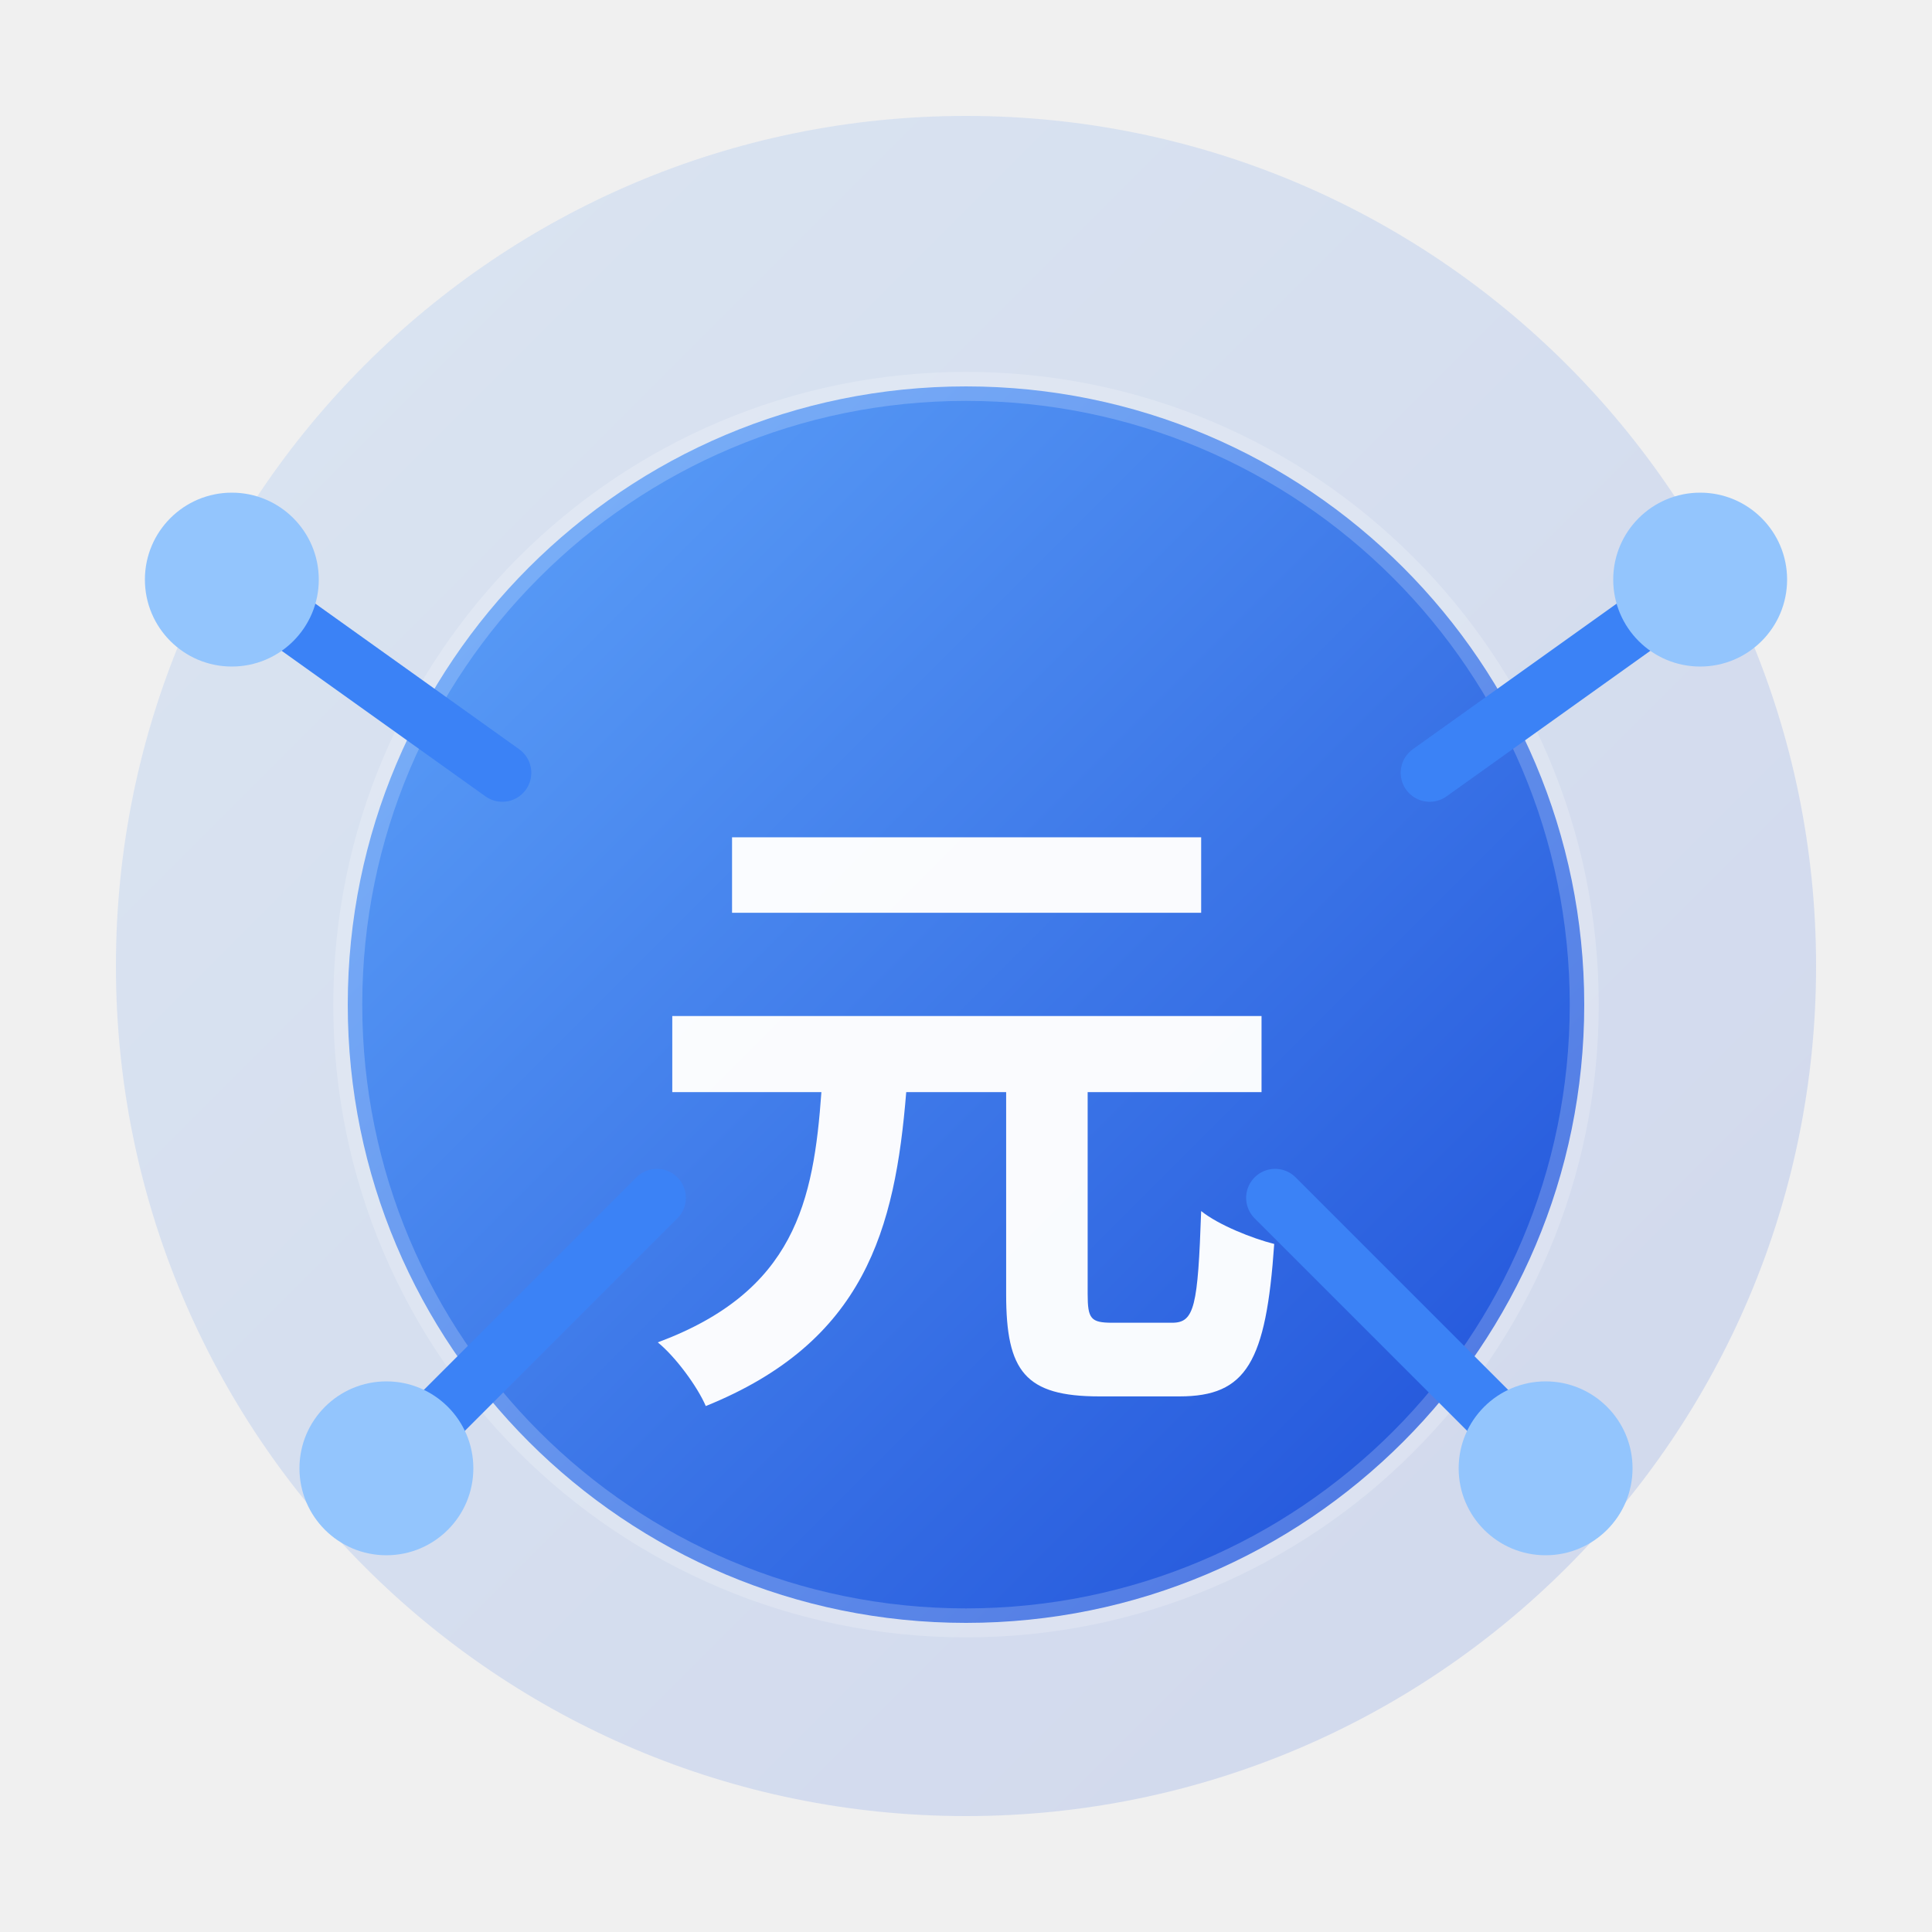
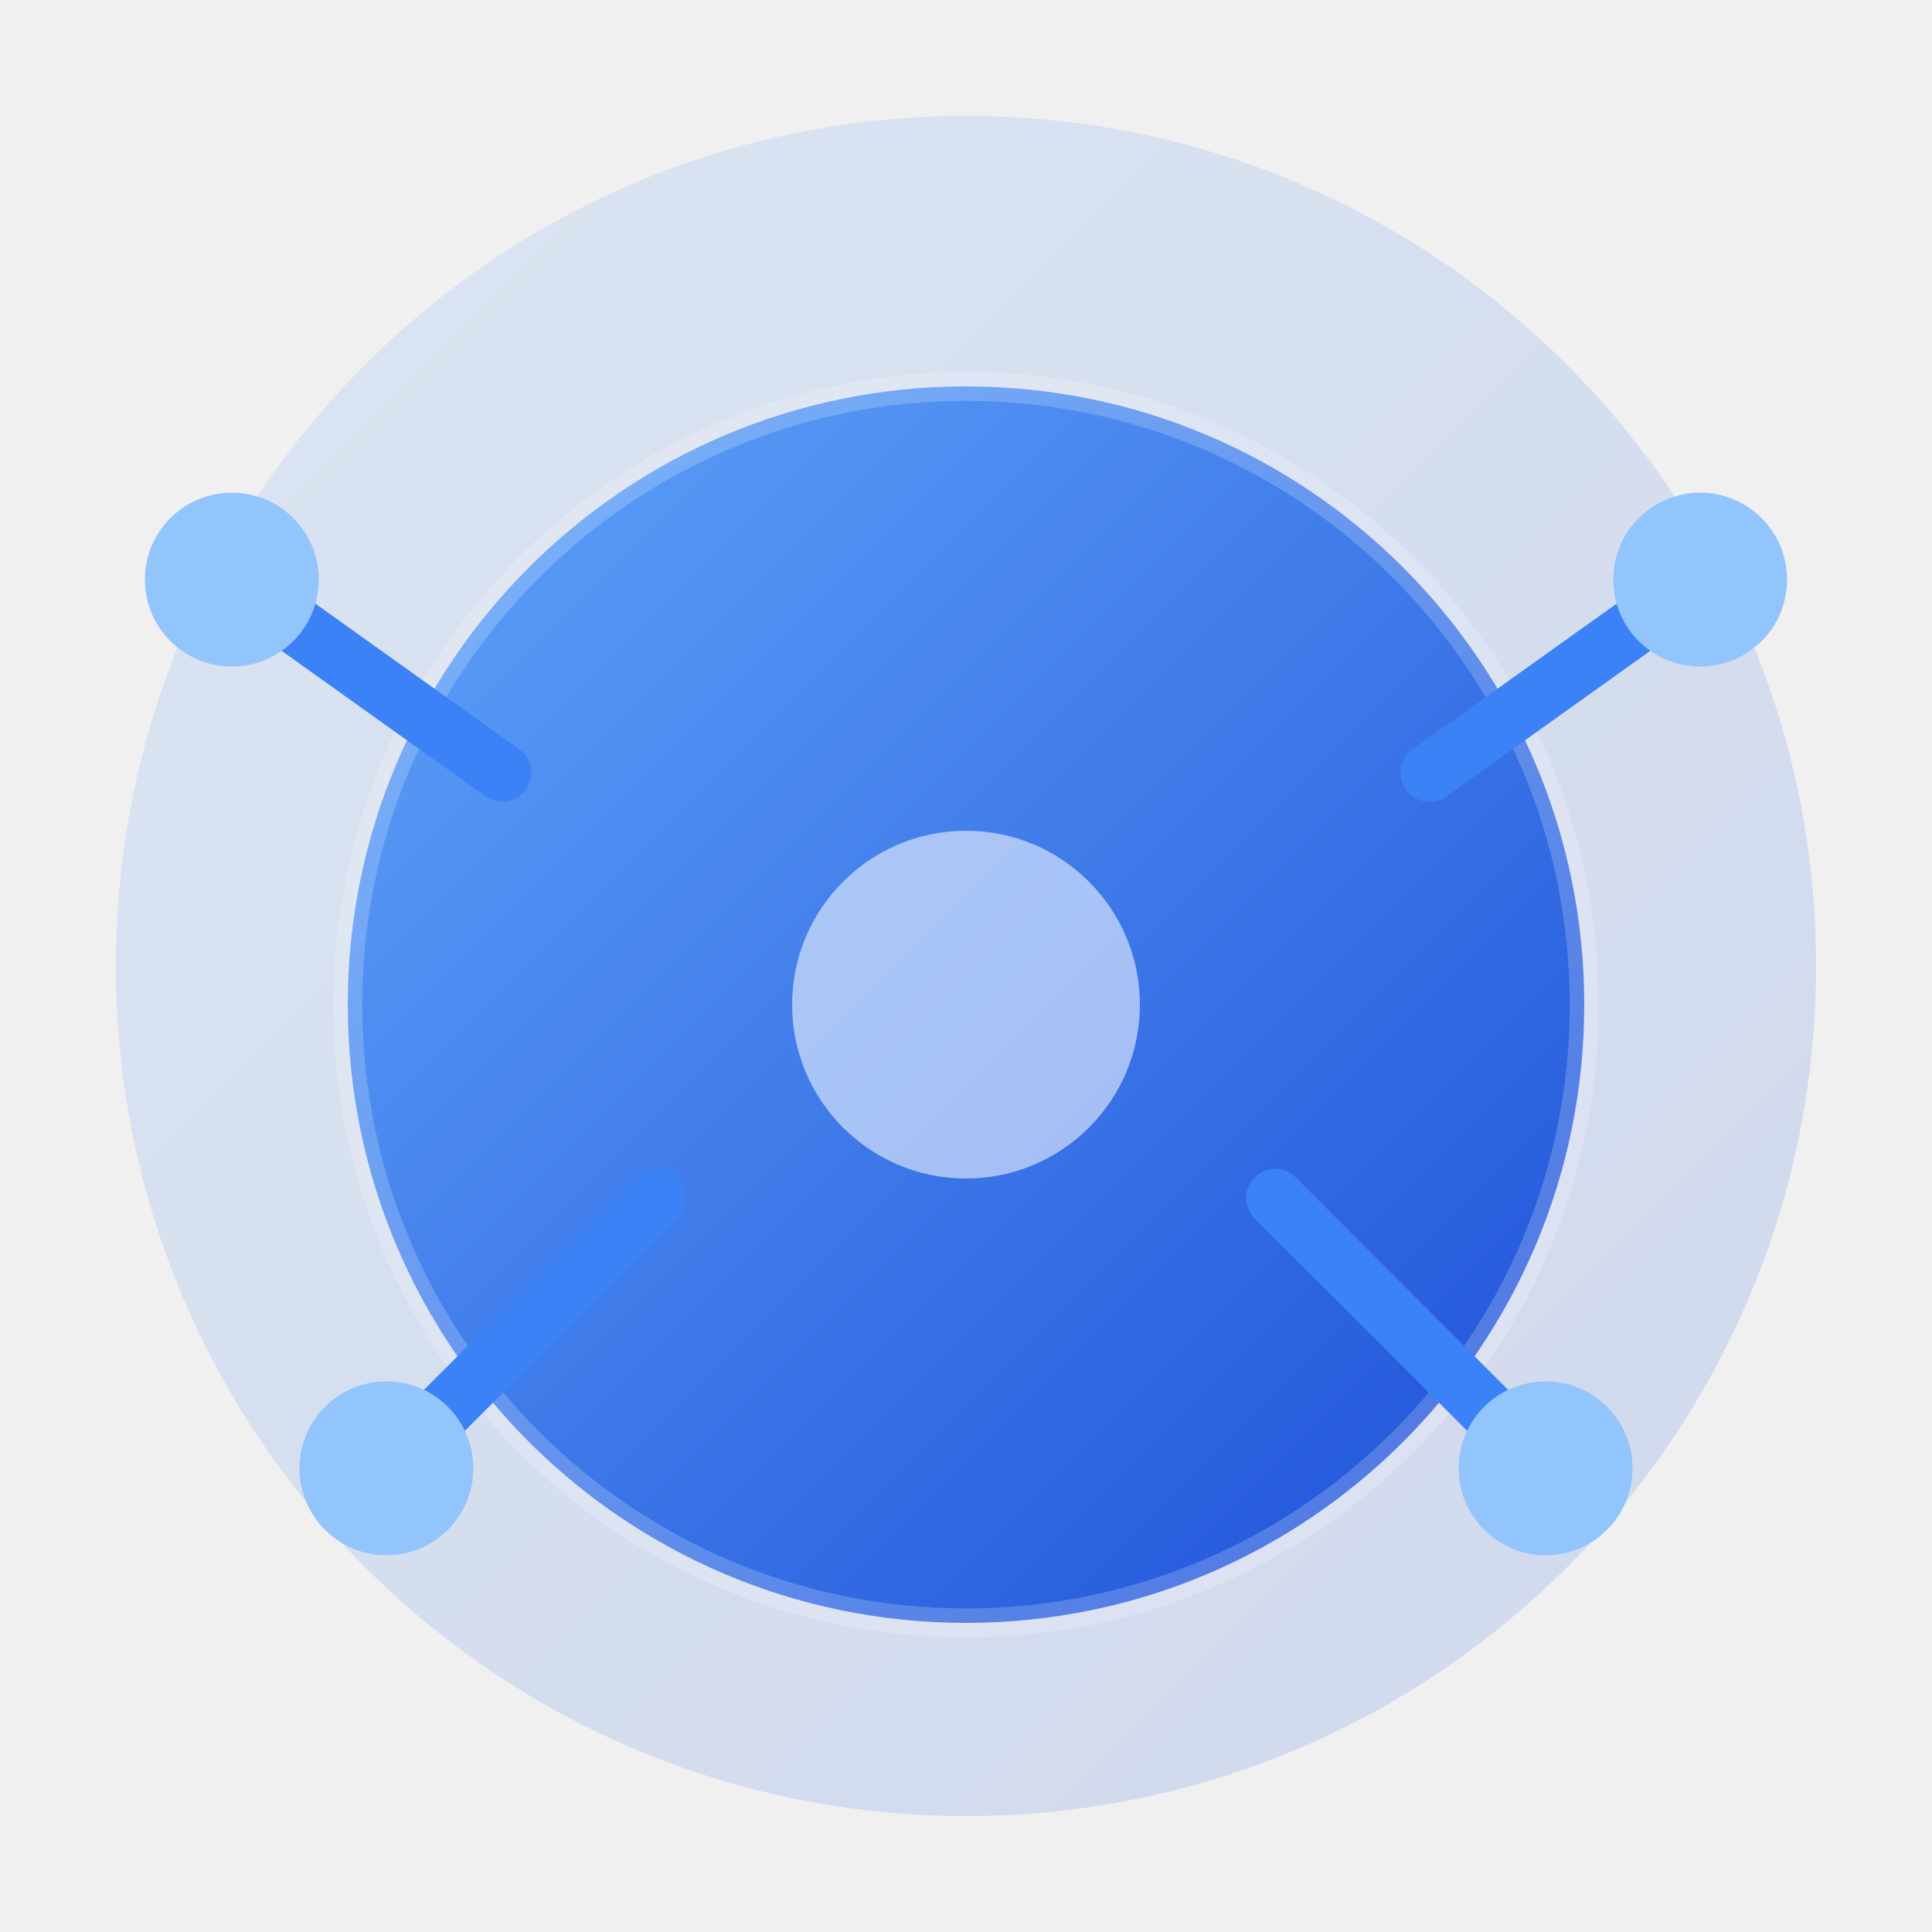
<svg xmlns="http://www.w3.org/2000/svg" viewBox="0 0 100 100" width="32" height="32">
  <defs>
    <linearGradient id="mascot-fav-grad" x1="0" y1="0" x2="1" y2="1">
      <stop offset="0%" stop-color="#60a5fa" />
      <stop offset="100%" stop-color="#1d4ed8" />
    </linearGradient>
  </defs>
  <circle cx="50" cy="50" r="44" fill="url(#mascot-fav-grad)" opacity="0.15" />
  <circle cx="50" cy="52" r="32" fill="url(#mascot-fav-grad)" />
  <circle cx="50" cy="52" r="32" fill="none" stroke="#ffffff" stroke-opacity="0.2" stroke-width="1.5" />
-   <text x="50" y="55" text-anchor="middle" dominant-baseline="central" font-size="34" font-weight="700" fill="#ffffff" opacity="0.97" font-family="system-ui, 'PingFang SC', 'Microsoft YaHei', 'Noto Sans SC', sans-serif">元</text>
+   <circle cx="50" cy="52" r="9" fill="#ffffff" opacity="0.55" />
  <line x1="26" y1="40" x2="12" y2="30" stroke="#3b82f6" stroke-width="3" stroke-linecap="round" />
  <line x1="74" y1="40" x2="88" y2="30" stroke="#3b82f6" stroke-width="3" stroke-linecap="round" />
  <line x1="34" y1="62" x2="20" y2="76" stroke="#3b82f6" stroke-width="3" stroke-linecap="round" />
  <line x1="66" y1="62" x2="80" y2="76" stroke="#3b82f6" stroke-width="3" stroke-linecap="round" />
  <circle cx="12" cy="30" r="4.5" fill="#93c5fd" />
  <circle cx="88" cy="30" r="4.5" fill="#93c5fd" />
  <circle cx="20" cy="76" r="4.5" fill="#93c5fd" />
  <circle cx="80" cy="76" r="4.5" fill="#93c5fd" />
</svg>
